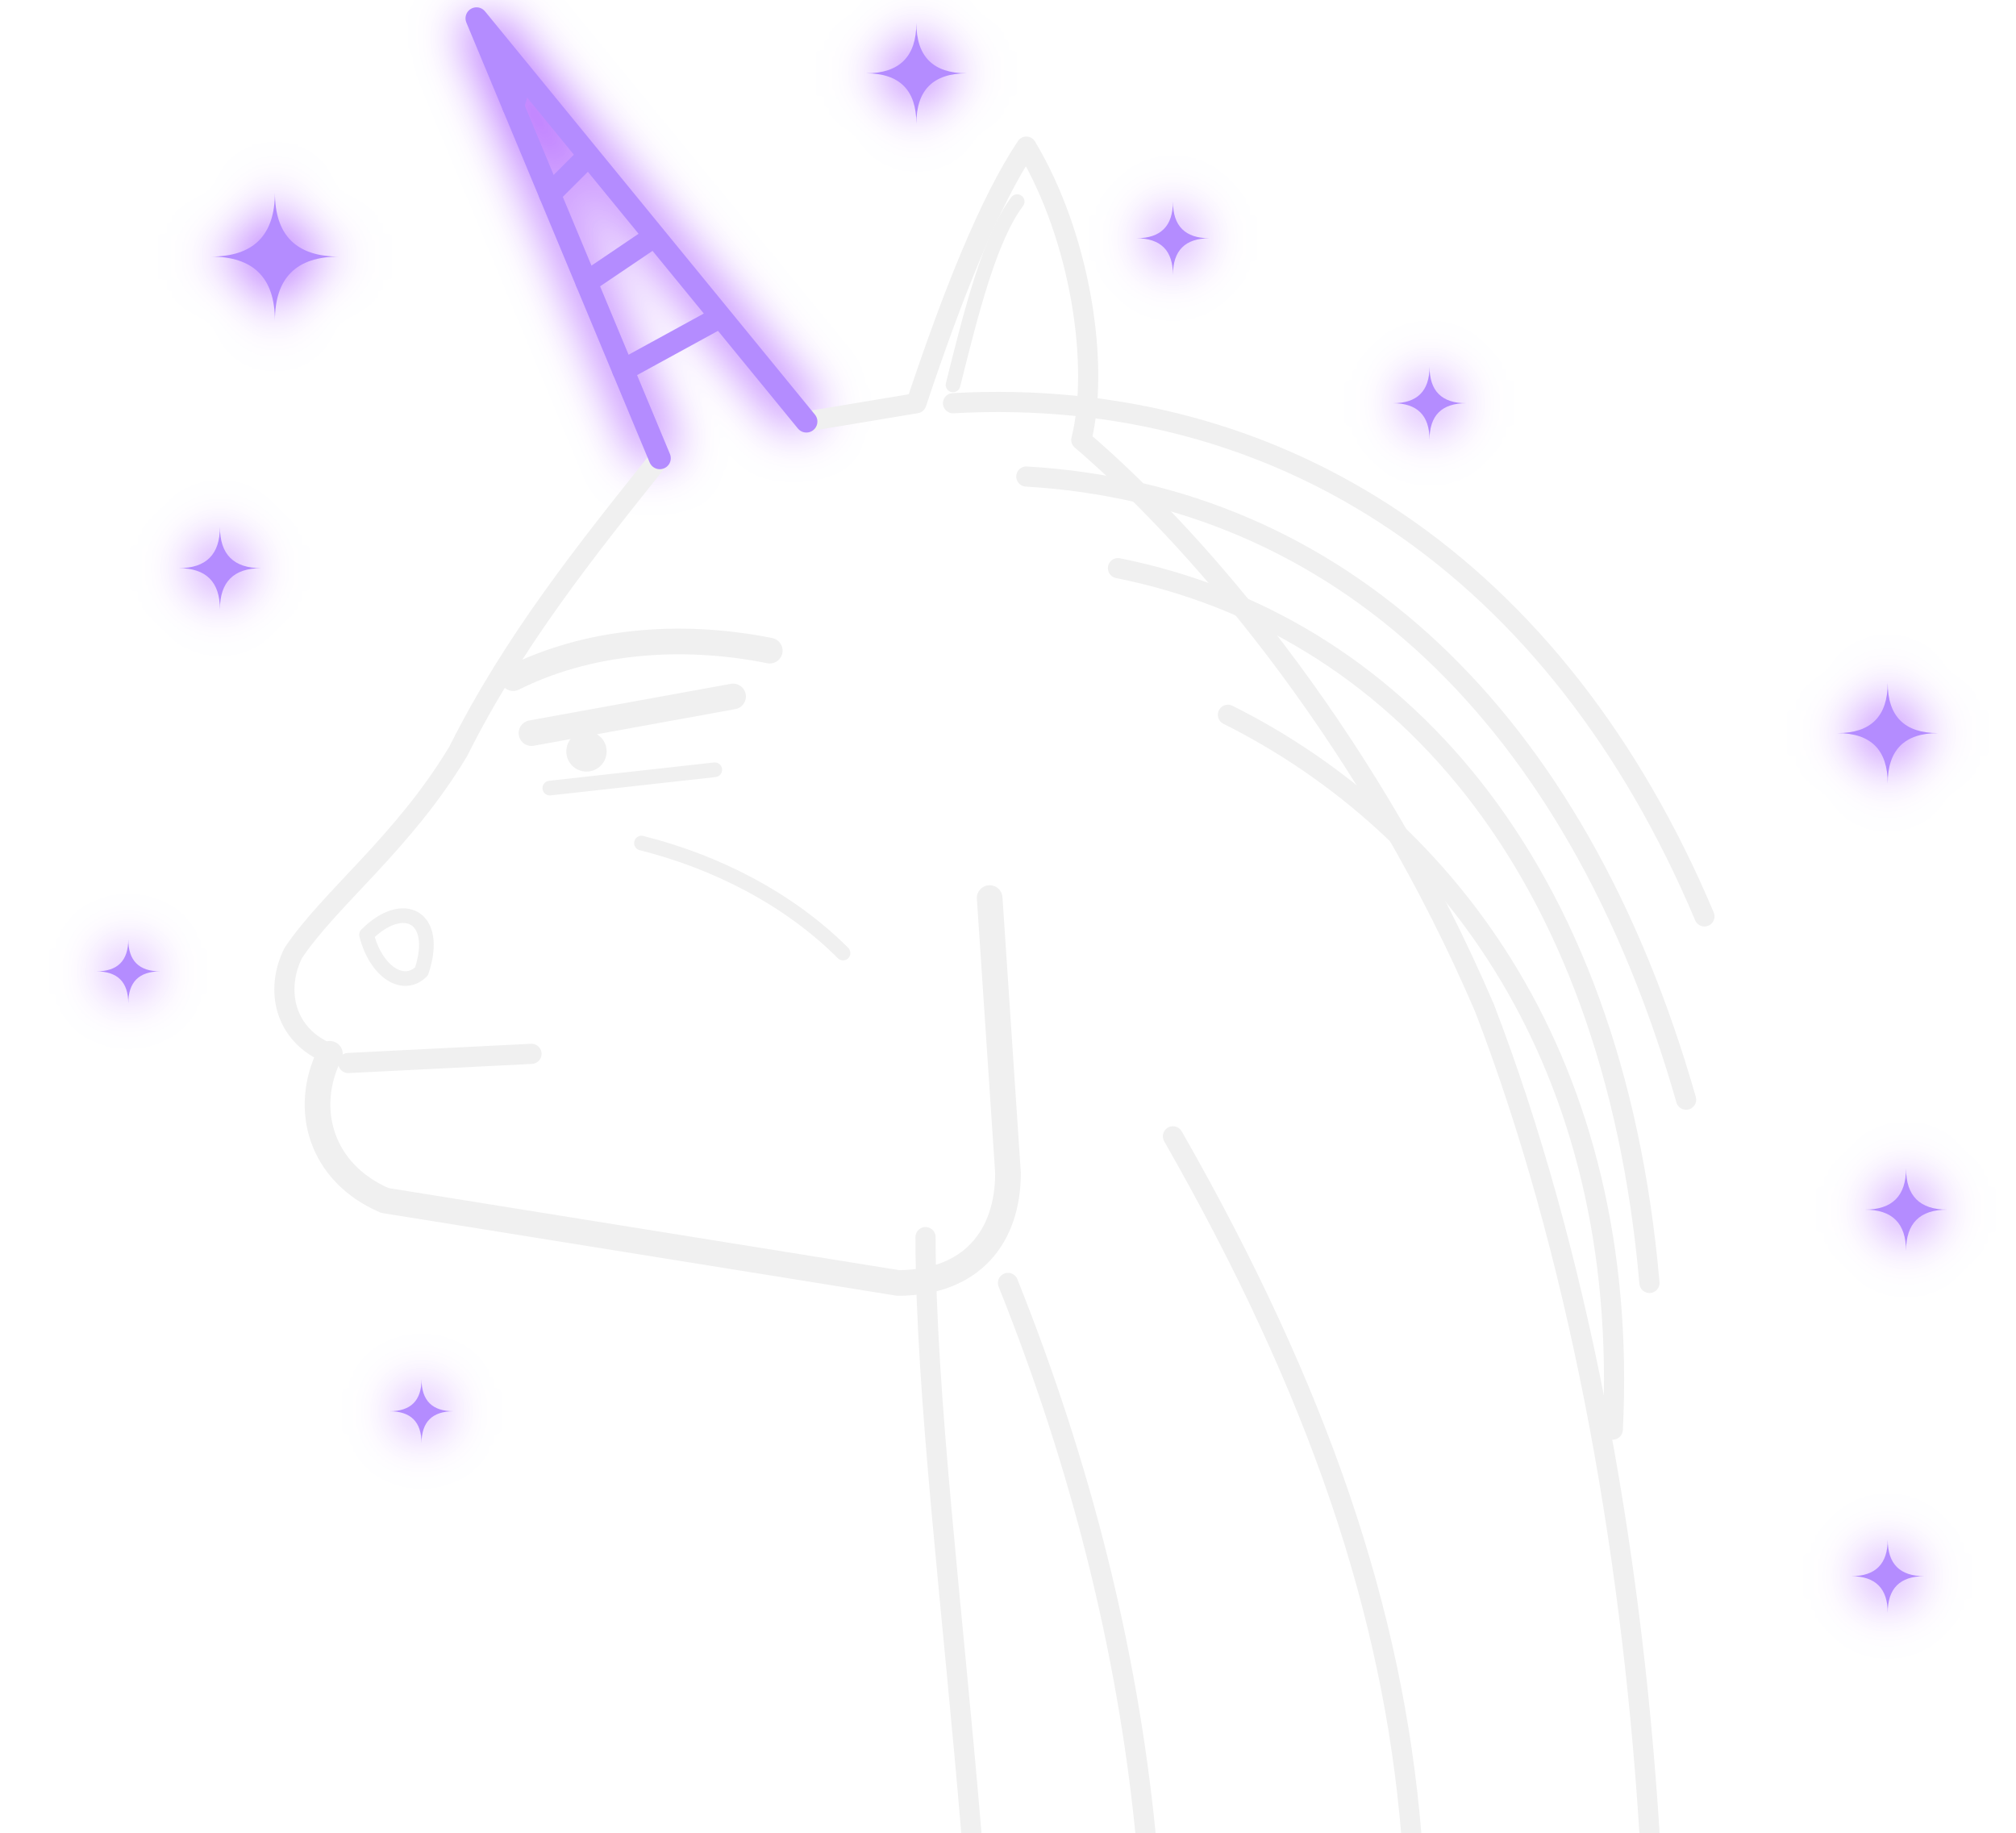
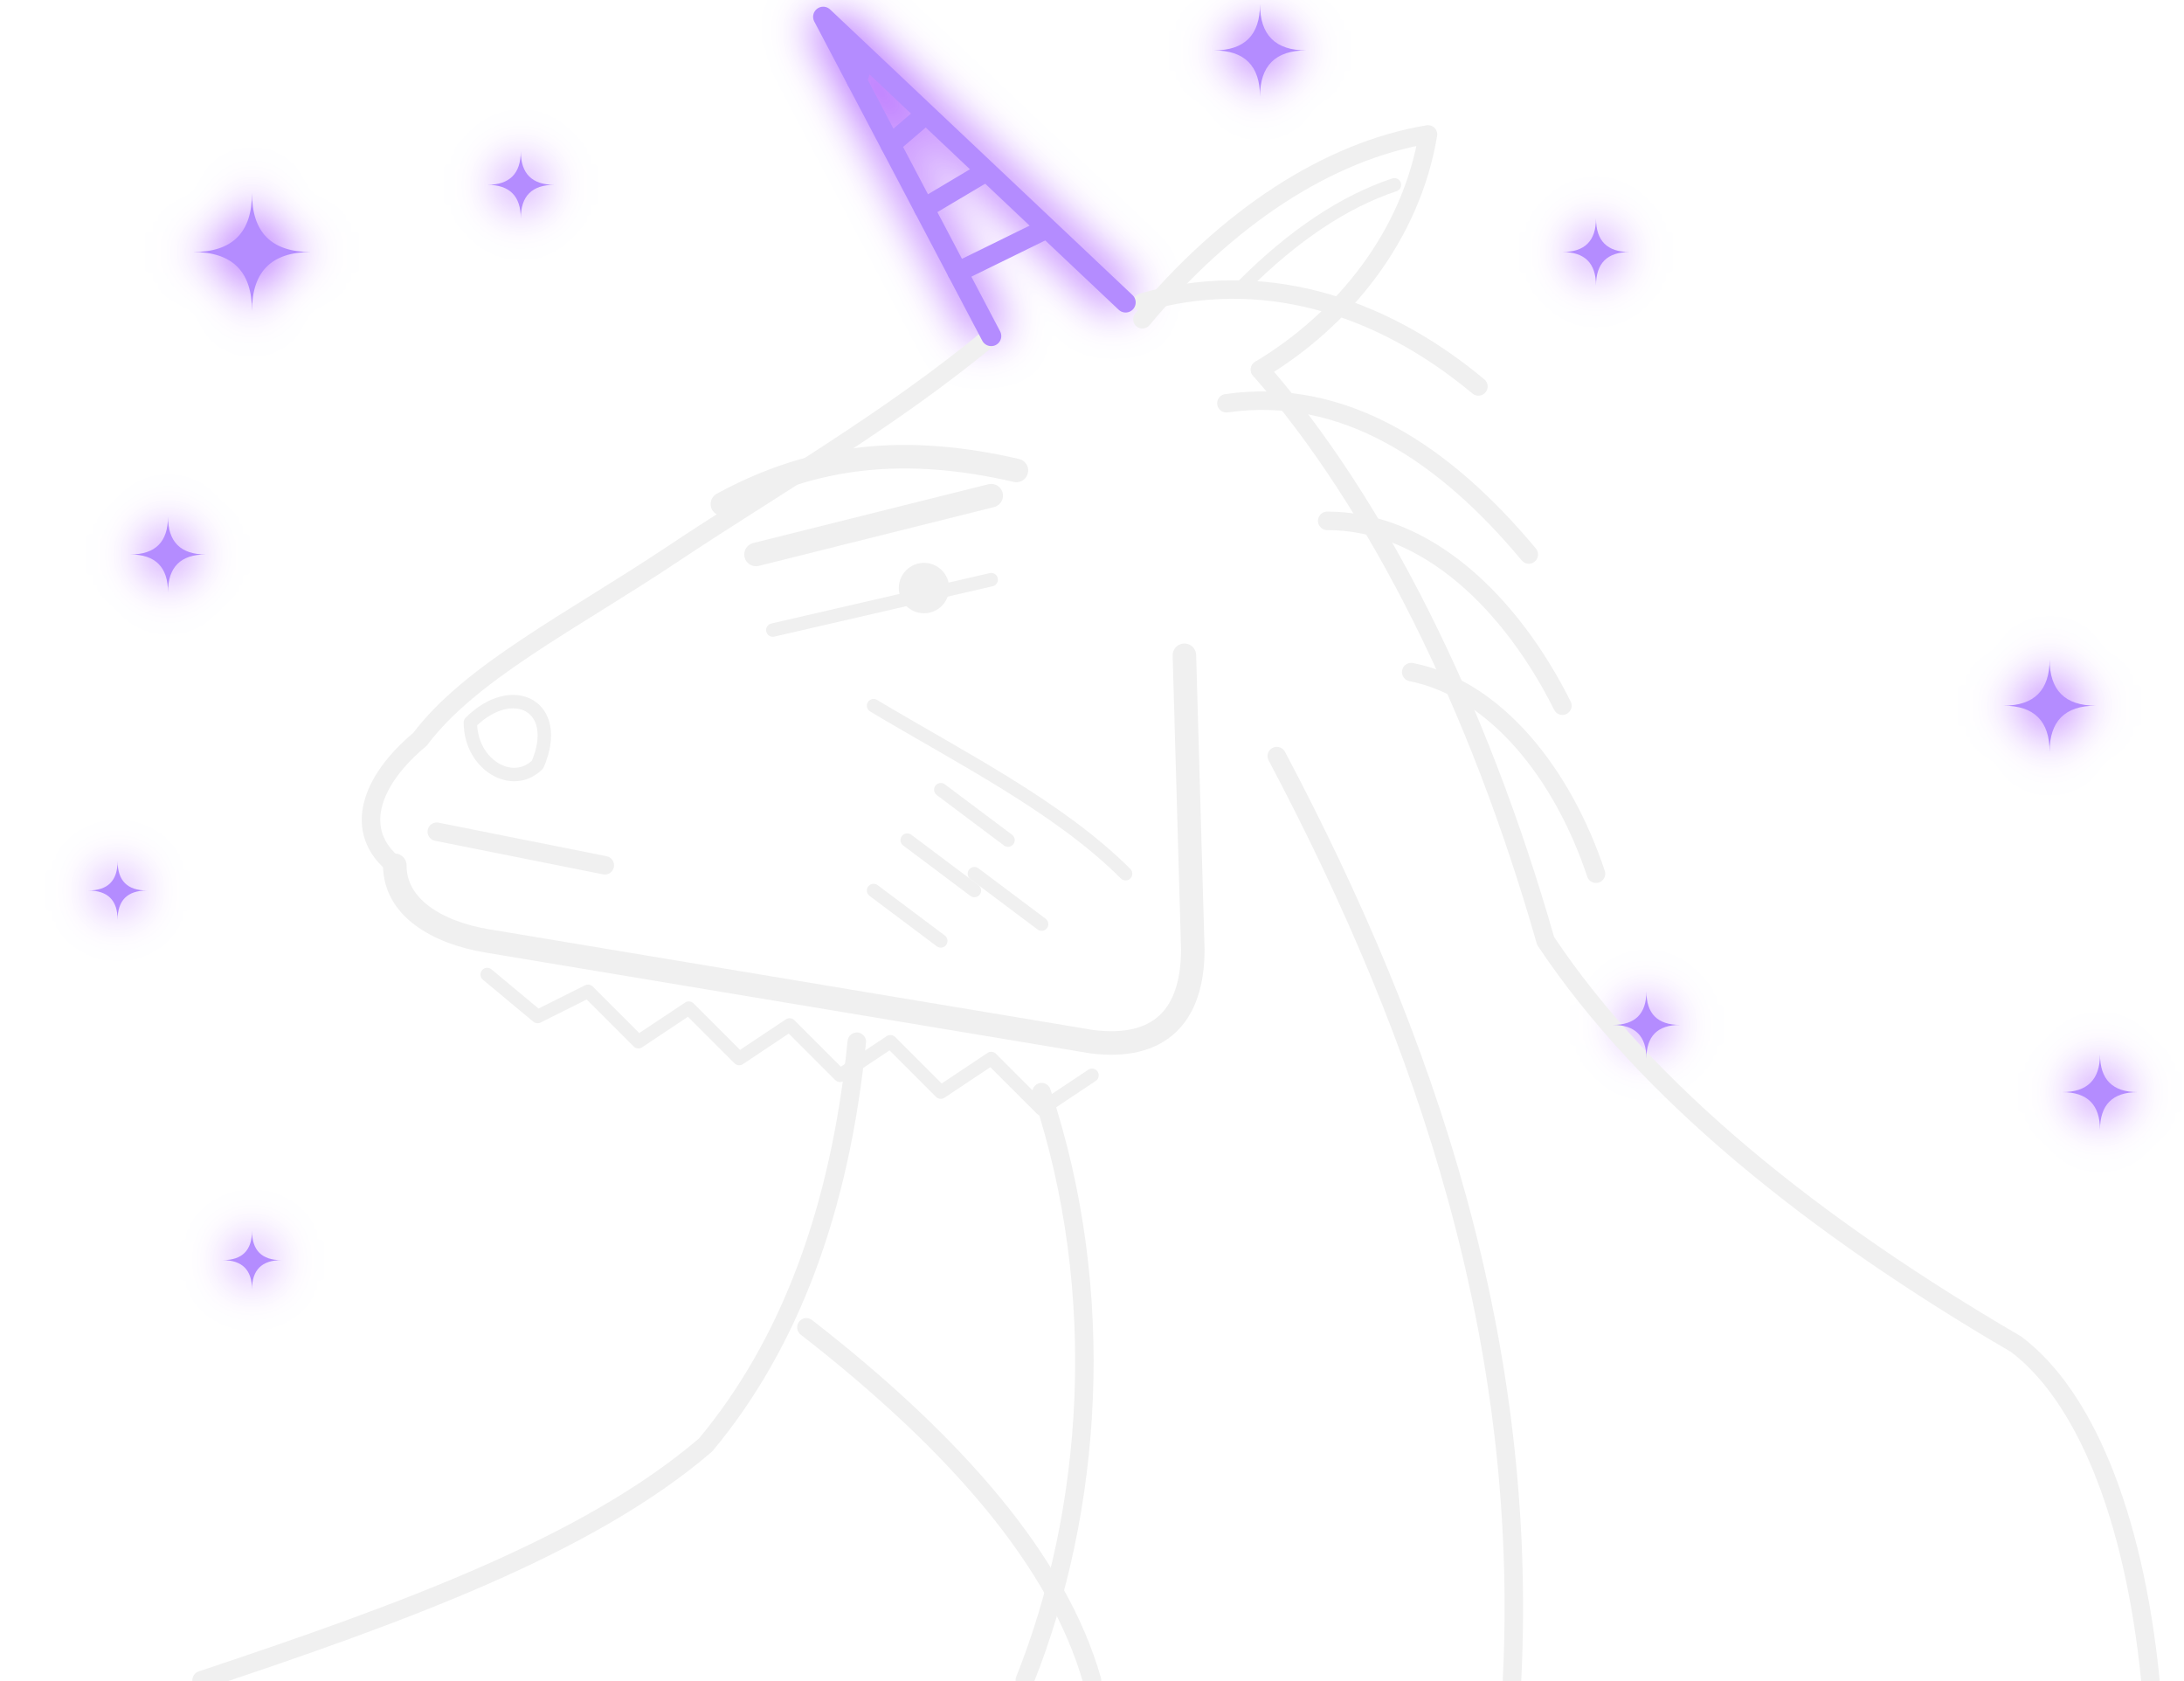
- <svg xmlns="http://www.w3.org/2000/svg" width="220" height="200" viewBox="0 0 220 200" role="img" aria-label="единорог со стразами">
+ <svg xmlns="http://www.w3.org/2000/svg" width="260" height="200" viewBox="0 0 260 200" role="img" aria-label="единорог со стразами">
  <defs>
    <filter id="glow" x="-10%" y="-40%" width="120%" height="180%">
      <feGaussianBlur stdDeviation="2.6" />
    </filter>
  </defs>
  <g filter="url(#glow)" opacity="0.55">
-     <path d="M72,50 L52,2 L88,46" fill="none" stroke="#7F00FF" stroke-width="4" />
+     <path d="M118,40 L98,2 L134,36" fill="none" stroke="#7F00FF" stroke-width="4" />
    <g fill="#7F00FF">
-       <path d="M30,18.55 Q30,28 39.45,28 Q30,28 30,37.45 Q30,28 20.55,28 Q30,28 30,18.55 Z" />
-       <path d="M24,55.925 Q24,62 30.075,62 Q24,62 24,68.075 Q24,62 17.925,62 Q24,62 24,55.925 Z" />
-       <path d="M100,0.575 Q100,8 107.425,8 Q100,8 100,15.425 Q100,8 92.575,8 Q100,8 100,0.575 Z" />
-       <path d="M128,20.6 Q128,26 133.4,26 Q128,26 128,31.4 Q128,26 122.6,26 Q128,26 128,20.6 Z" />
-       <path d="M206,72.575 Q206,80 213.425,80 Q206,80 206,87.425 Q206,80 198.575,80 Q206,80 206,72.575 Z" />
-       <path d="M208,125.925 Q208,132 214.075,132 Q208,132 208,138.075 Q208,132 201.925,132 Q208,132 208,125.925 Z" />
-       <path d="M46,149.275 Q46,154 50.725,154 Q46,154 46,158.725 Q46,154 41.275,154 Q46,154 46,149.275 Z" />
-       <path d="M156,38.6 Q156,44 161.4,44 Q156,44 156,49.4 Q156,44 150.6,44 Q156,44 156,38.6 Z" />
+       <path d="M30,20.55 Q30,30 39.45,30 Q30,30 30,39.45 Q30,30 20.55,30 Q30,30 30,20.55 Z" />
+       <path d="M20,59.925 Q20,66 26.075,66 Q20,66 20,72.075 Q20,66 13.925,66 Q20,66 20,59.925 Z" />
+       <path d="M150,-1.425 Q150,6 157.425,6 Q150,6 150,13.425 Q150,6 142.575,6 Q150,6 150,-1.425 Z" />
+       <path d="M190,24.6 Q190,30 195.4,30 Q190,30 190,35.4 Q190,30 184.6,30 Q190,30 190,24.6 Z" />
+       <path d="M244,76.575 Q244,84 251.425,84 Q244,84 244,91.425 Q244,84 236.575,84 Q244,84 244,76.575 Z" />
+       <path d="M250,123.925 Q250,130 256.075,130 Q250,130 250,136.075 Q250,130 243.925,130 Q250,130 250,123.925 Z" />
+       <path d="M30,145.275 Q30,150 34.725,150 Q30,150 30,154.725 Q30,150 25.275,150 Q30,150 30,145.275 Z" />
+       <path d="M196,116.6 Q196,122 201.4,122 Q196,122 196,127.4 Q196,122 190.6,122 Q196,122 196,116.6 Z" />
      <path d="M14,101.275 Q14,106 18.725,106 Q14,106 14,110.725 Q14,106 9.275,106 Q14,106 14,101.275 Z" />
-       <path d="M206,166.6 Q206,172 211.4,172 Q206,172 206,177.4 Q206,172 200.6,172 Q206,172 206,166.6 Z" />
+       <path d="M62,16.6 Q62,22 67.4,22 Q62,22 62,27.4 Q62,22 56.6,22 Q62,22 62,16.6 Z" />
    </g>
  </g>
-   <path d="M36,115 C33,121 35,128 42,131 L98,140 C106,140 110,135 110,128 L108,98" fill="none" stroke="#f0f0f0" stroke-width="2.8" stroke-linecap="round" stroke-linejoin="round" />
-   <path d="M72,50 C64,60 56,70 50,82 C44,92 36,98 32,104 C30,108 31,113 36,115" fill="none" stroke="#f0f0f0" stroke-width="2.2" stroke-linecap="round" stroke-linejoin="round" />
-   <path d="M88,46 L100,44 C104,32 108,22 112,16 C118,26 120,40 118,48 C132,60 150,82 162,110 C172,136 178,168 180,200" fill="none" stroke="#f0f0f0" stroke-width="2.2" stroke-linecap="round" stroke-linejoin="round" />
-   <path d="M101,135 C101,152 104,176 106,200" fill="none" stroke="#f0f0f0" stroke-width="2.2" stroke-linecap="round" stroke-linejoin="round" />
-   <path d="M104,44 C140,42 170,62 186,100" fill="none" stroke="#f0f0f0" stroke-width="2.2" stroke-linecap="round" stroke-linejoin="round" />
-   <path d="M112,52 C146,54 172,78 184,120" fill="none" stroke="#f0f0f0" stroke-width="2.2" stroke-linecap="round" stroke-linejoin="round" />
-   <path d="M122,62 C152,68 176,94 180,140" fill="none" stroke="#f0f0f0" stroke-width="2.2" stroke-linecap="round" stroke-linejoin="round" />
-   <path d="M134,78 C158,90 178,116 176,156" fill="none" stroke="#f0f0f0" stroke-width="2.2" stroke-linecap="round" stroke-linejoin="round" />
-   <path d="M110,140 C118,160 123,180 125,200" fill="none" stroke="#f0f0f0" stroke-width="2.2" stroke-linecap="round" stroke-linejoin="round" />
-   <path d="M128,124 C144,152 152,176 154,200" fill="none" stroke="#f0f0f0" stroke-width="2.2" stroke-linecap="round" stroke-linejoin="round" />
-   <path d="M38,116 L58,115" fill="none" stroke="#f0f0f0" stroke-width="2.2" stroke-linecap="round" stroke-linejoin="round" />
-   <path d="M104,42 C106,34 108,26 111,22" fill="none" stroke="#f0f0f0" stroke-width="1.6" stroke-linecap="round" stroke-linejoin="round" />
-   <path d="M70,92 C78,94 86,98 92,104" fill="none" stroke="#f0f0f0" stroke-width="1.6" stroke-linecap="round" stroke-linejoin="round" />
-   <path d="M40,102 C44,98 48,100 46,106 C44,108 41,106 40,102" fill="none" stroke="#f0f0f0" stroke-width="1.6" stroke-linecap="round" stroke-linejoin="round" />
-   <path d="M60,86 L78,84" fill="none" stroke="#f0f0f0" stroke-width="1.6" stroke-linecap="round" stroke-linejoin="round" />
-   <path d="M56,74 C64,70 74,69 84,71" fill="none" stroke="#f0f0f0" stroke-width="2.8" stroke-linecap="round" stroke-linejoin="round" />
-   <path d="M58,80 L80,76" fill="none" stroke="#f0f0f0" stroke-width="2.8" stroke-linecap="round" stroke-linejoin="round" />
-   <circle cx="64" cy="82" r="2.2" fill="#f0f0f0" />
-   <path d="M72,50 L52,2 L88,46" fill="none" stroke="#B48CFF" stroke-width="2.4" stroke-linecap="round" stroke-linejoin="round" />
-   <path d="M68.0,40.4 L78.6,34.6" fill="none" stroke="#B48CFF" stroke-width="2.4" stroke-linecap="round" stroke-linejoin="round" />
-   <path d="M64.0,30.8 L71.4,25.8" fill="none" stroke="#B48CFF" stroke-width="2.4" stroke-linecap="round" stroke-linejoin="round" />
-   <path d="M60.0,21.2 L64.2,17.0" fill="none" stroke="#B48CFF" stroke-width="2.4" stroke-linecap="round" stroke-linejoin="round" />
-   <path d="M56.0,11.6 L57.0,8.2" fill="none" stroke="#B48CFF" stroke-width="2.4" stroke-linecap="round" stroke-linejoin="round" />
-   <path d="M30,21 Q30,28 37,28 Q30,28 30,35 Q30,28 23,28 Q30,28 30,21 Z" fill="#B48CFF">
+   <path d="M47,103 C47,108 52,111 58,112 L130,124 C138,125 142,121 142,113 L141,78" fill="none" stroke="#f0f0f0" stroke-width="2.8" stroke-linecap="round" stroke-linejoin="round" />
+   <path d="M118,40 C106,50 92,58 80,66 C68,74 56,80 50,88 C44,93 42,99 47,103" fill="none" stroke="#f0f0f0" stroke-width="2.2" stroke-linecap="round" stroke-linejoin="round" />
+   <path d="M136,38 C146,26 158,18 170,16 C168,28 160,38 150,44" fill="none" stroke="#f0f0f0" stroke-width="2.2" stroke-linecap="round" stroke-linejoin="round" />
+   <path d="M150,44 C164,60 176,84 184,112 C196,130 216,146 240,160 C248,166 254,180 256,200" fill="none" stroke="#f0f0f0" stroke-width="2.2" stroke-linecap="round" stroke-linejoin="round" />
+   <path d="M102,124 C100,144 94,160 84,172 C70,184 48,192 24,200" fill="none" stroke="#f0f0f0" stroke-width="2.2" stroke-linecap="round" stroke-linejoin="round" />
+   <path d="M96,158 C114,172 126,186 130,200" fill="none" stroke="#f0f0f0" stroke-width="2.2" stroke-linecap="round" stroke-linejoin="round" />
+   <path d="M124,130 C132,154 130,180 122,200" fill="none" stroke="#f0f0f0" stroke-width="2.2" stroke-linecap="round" stroke-linejoin="round" />
+   <path d="M152,90 C170,124 182,160 180,200" fill="none" stroke="#f0f0f0" stroke-width="2.2" stroke-linecap="round" stroke-linejoin="round" />
+   <path d="M136,36 C150,32 164,36 176,46" fill="none" stroke="#f0f0f0" stroke-width="2.2" stroke-linecap="round" stroke-linejoin="round" />
+   <path d="M146,48 C160,46 172,54 182,66" fill="none" stroke="#f0f0f0" stroke-width="2.2" stroke-linecap="round" stroke-linejoin="round" />
+   <path d="M158,62 C170,62 180,72 186,84" fill="none" stroke="#f0f0f0" stroke-width="2.2" stroke-linecap="round" stroke-linejoin="round" />
+   <path d="M168,80 C178,82 186,92 190,104" fill="none" stroke="#f0f0f0" stroke-width="2.2" stroke-linecap="round" stroke-linejoin="round" />
+   <path d="M52,99 L72,103" fill="none" stroke="#f0f0f0" stroke-width="2.2" stroke-linecap="round" stroke-linejoin="round" />
+   <path d="M148,34 C154,28 160,24 166,22" fill="none" stroke="#f0f0f0" stroke-width="1.6" stroke-linecap="round" stroke-linejoin="round" />
+   <path d="M56,86 C61,81 67,84 64,91 C61,94 56,91 56,86" fill="none" stroke="#f0f0f0" stroke-width="1.6" stroke-linecap="round" stroke-linejoin="round" />
+   <path d="M104,84 C114,90 126,96 134,104" fill="none" stroke="#f0f0f0" stroke-width="1.6" stroke-linecap="round" stroke-linejoin="round" />
+   <path d="M112,94 L120,100" fill="none" stroke="#f0f0f0" stroke-width="1.6" stroke-linecap="round" stroke-linejoin="round" />
+   <path d="M108,100 L116,106" fill="none" stroke="#f0f0f0" stroke-width="1.6" stroke-linecap="round" stroke-linejoin="round" />
+   <path d="M116,104 L124,110" fill="none" stroke="#f0f0f0" stroke-width="1.6" stroke-linecap="round" stroke-linejoin="round" />
+   <path d="M104,106 L112,112" fill="none" stroke="#f0f0f0" stroke-width="1.6" stroke-linecap="round" stroke-linejoin="round" />
+   <path d="M58,116 L64,121 L70,118 L76,124 L82,120 L88,126 L94,122 L100,128 L106,124 L112,130 L118,126 L124,132 L130,128" fill="none" stroke="#f0f0f0" stroke-width="1.6" stroke-linecap="round" stroke-linejoin="round" />
+   <path d="M92,75 L118,69" fill="none" stroke="#f0f0f0" stroke-width="1.6" stroke-linecap="round" stroke-linejoin="round" />
+   <path d="M86,60 C97,54 108,53 121,56" fill="none" stroke="#f0f0f0" stroke-width="2.8" stroke-linecap="round" stroke-linejoin="round" />
+   <path d="M90,66 L118,59" fill="none" stroke="#f0f0f0" stroke-width="2.8" stroke-linecap="round" stroke-linejoin="round" />
+   <circle cx="110" cy="70" r="3.0" fill="#f0f0f0" />
+   <path d="M118,40 L98,2 L134,36" fill="none" stroke="#B48CFF" stroke-width="2.4" stroke-linecap="round" stroke-linejoin="round" />
+   <path d="M114.0,32.4 L124.6,27.2" fill="none" stroke="#B48CFF" stroke-width="2.4" stroke-linecap="round" stroke-linejoin="round" />
+   <path d="M110.0,24.8 L117.4,20.4" fill="none" stroke="#B48CFF" stroke-width="2.4" stroke-linecap="round" stroke-linejoin="round" />
+   <path d="M106.0,17.2 L110.2,13.6" fill="none" stroke="#B48CFF" stroke-width="2.4" stroke-linecap="round" stroke-linejoin="round" />
+   <path d="M102.0,9.6 L103.0,6.8" fill="none" stroke="#B48CFF" stroke-width="2.4" stroke-linecap="round" stroke-linejoin="round" />
+   <path d="M30,23 Q30,30 37,30 Q30,30 30,37 Q30,30 23,30 Q30,30 30,23 Z" fill="#B48CFF">
    <animate attributeName="opacity" values="0.25;1;0.25" dur="3.2s" begin="0.0s" repeatCount="indefinite" />
  </path>
-   <path d="M24,57.5 Q24,62 28.5,62 Q24,62 24,66.5 Q24,62 19.5,62 Q24,62 24,57.5 Z" fill="#B48CFF">
+   <path d="M20,61.5 Q20,66 24.5,66 Q20,66 20,70.5 Q20,66 15.5,66 Q20,66 20,61.5 Z" fill="#B48CFF">
    <animate attributeName="opacity" values="0.25;1;0.25" dur="2.6s" begin="-1.1s" repeatCount="indefinite" />
  </path>
-   <path d="M100,2.5 Q100,8 105.5,8 Q100,8 100,13.5 Q100,8 94.5,8 Q100,8 100,2.5 Z" fill="#B48CFF">
+   <path d="M150,0.5 Q150,6 155.5,6 Q150,6 150,11.5 Q150,6 144.5,6 Q150,6 150,0.5 Z" fill="#B48CFF">
    <animate attributeName="opacity" values="0.25;1;0.25" dur="2.9s" begin="-0.5s" repeatCount="indefinite" />
  </path>
-   <path d="M128,22 Q128,26 132,26 Q128,26 128,30 Q128,26 124,26 Q128,26 128,22 Z" fill="#B48CFF">
+   <path d="M190,26 Q190,30 194,30 Q190,30 190,34 Q190,30 186,30 Q190,30 190,26 Z" fill="#B48CFF">
    <animate attributeName="opacity" values="0.25;1;0.25" dur="2.4s" begin="-1.7s" repeatCount="indefinite" />
  </path>
-   <path d="M206,74.5 Q206,80 211.5,80 Q206,80 206,85.5 Q206,80 200.5,80 Q206,80 206,74.5 Z" fill="#B48CFF">
+   <path d="M244,78.5 Q244,84 249.5,84 Q244,84 244,89.5 Q244,84 238.5,84 Q244,84 244,78.5 Z" fill="#B48CFF">
    <animate attributeName="opacity" values="0.25;1;0.25" dur="3.4s" begin="-0.8s" repeatCount="indefinite" />
  </path>
-   <path d="M208,127.5 Q208,132 212.5,132 Q208,132 208,136.5 Q208,132 203.5,132 Q208,132 208,127.5 Z" fill="#B48CFF">
+   <path d="M250,125.5 Q250,130 254.5,130 Q250,130 250,134.5 Q250,130 245.5,130 Q250,130 250,125.5 Z" fill="#B48CFF">
    <animate attributeName="opacity" values="0.25;1;0.25" dur="2.7s" begin="-2.0s" repeatCount="indefinite" />
  </path>
-   <path d="M46,150.5 Q46,154 49.5,154 Q46,154 46,157.5 Q46,154 42.5,154 Q46,154 46,150.5 Z" fill="#B48CFF">
+   <path d="M30,146.5 Q30,150 33.5,150 Q30,150 30,153.5 Q30,150 26.5,150 Q30,150 30,146.5 Z" fill="#B48CFF">
    <animate attributeName="opacity" values="0.25;1;0.25" dur="3.0s" begin="-1.4s" repeatCount="indefinite" />
  </path>
-   <path d="M156,40 Q156,44 160,44 Q156,44 156,48 Q156,44 152,44 Q156,44 156,40 Z" fill="#B48CFF">
+   <path d="M196,118 Q196,122 200,122 Q196,122 196,126 Q196,122 192,122 Q196,122 196,118 Z" fill="#B48CFF">
    <animate attributeName="opacity" values="0.25;1;0.25" dur="2.5s" begin="-0.3s" repeatCount="indefinite" />
  </path>
  <path d="M14,102.5 Q14,106 17.5,106 Q14,106 14,109.5 Q14,106 10.5,106 Q14,106 14,102.5 Z" fill="#B48CFF">
    <animate attributeName="opacity" values="0.25;1;0.25" dur="2.8s" begin="-1.9s" repeatCount="indefinite" />
  </path>
-   <path d="M206,168 Q206,172 210,172 Q206,172 206,176 Q206,172 202,172 Q206,172 206,168 Z" fill="#B48CFF">
+   <path d="M62,18 Q62,22 66,22 Q62,22 62,26 Q62,22 58,22 Q62,22 62,18 Z" fill="#B48CFF">
    <animate attributeName="opacity" values="0.25;1;0.25" dur="3.1s" begin="-0.9s" repeatCount="indefinite" />
  </path>
</svg>
